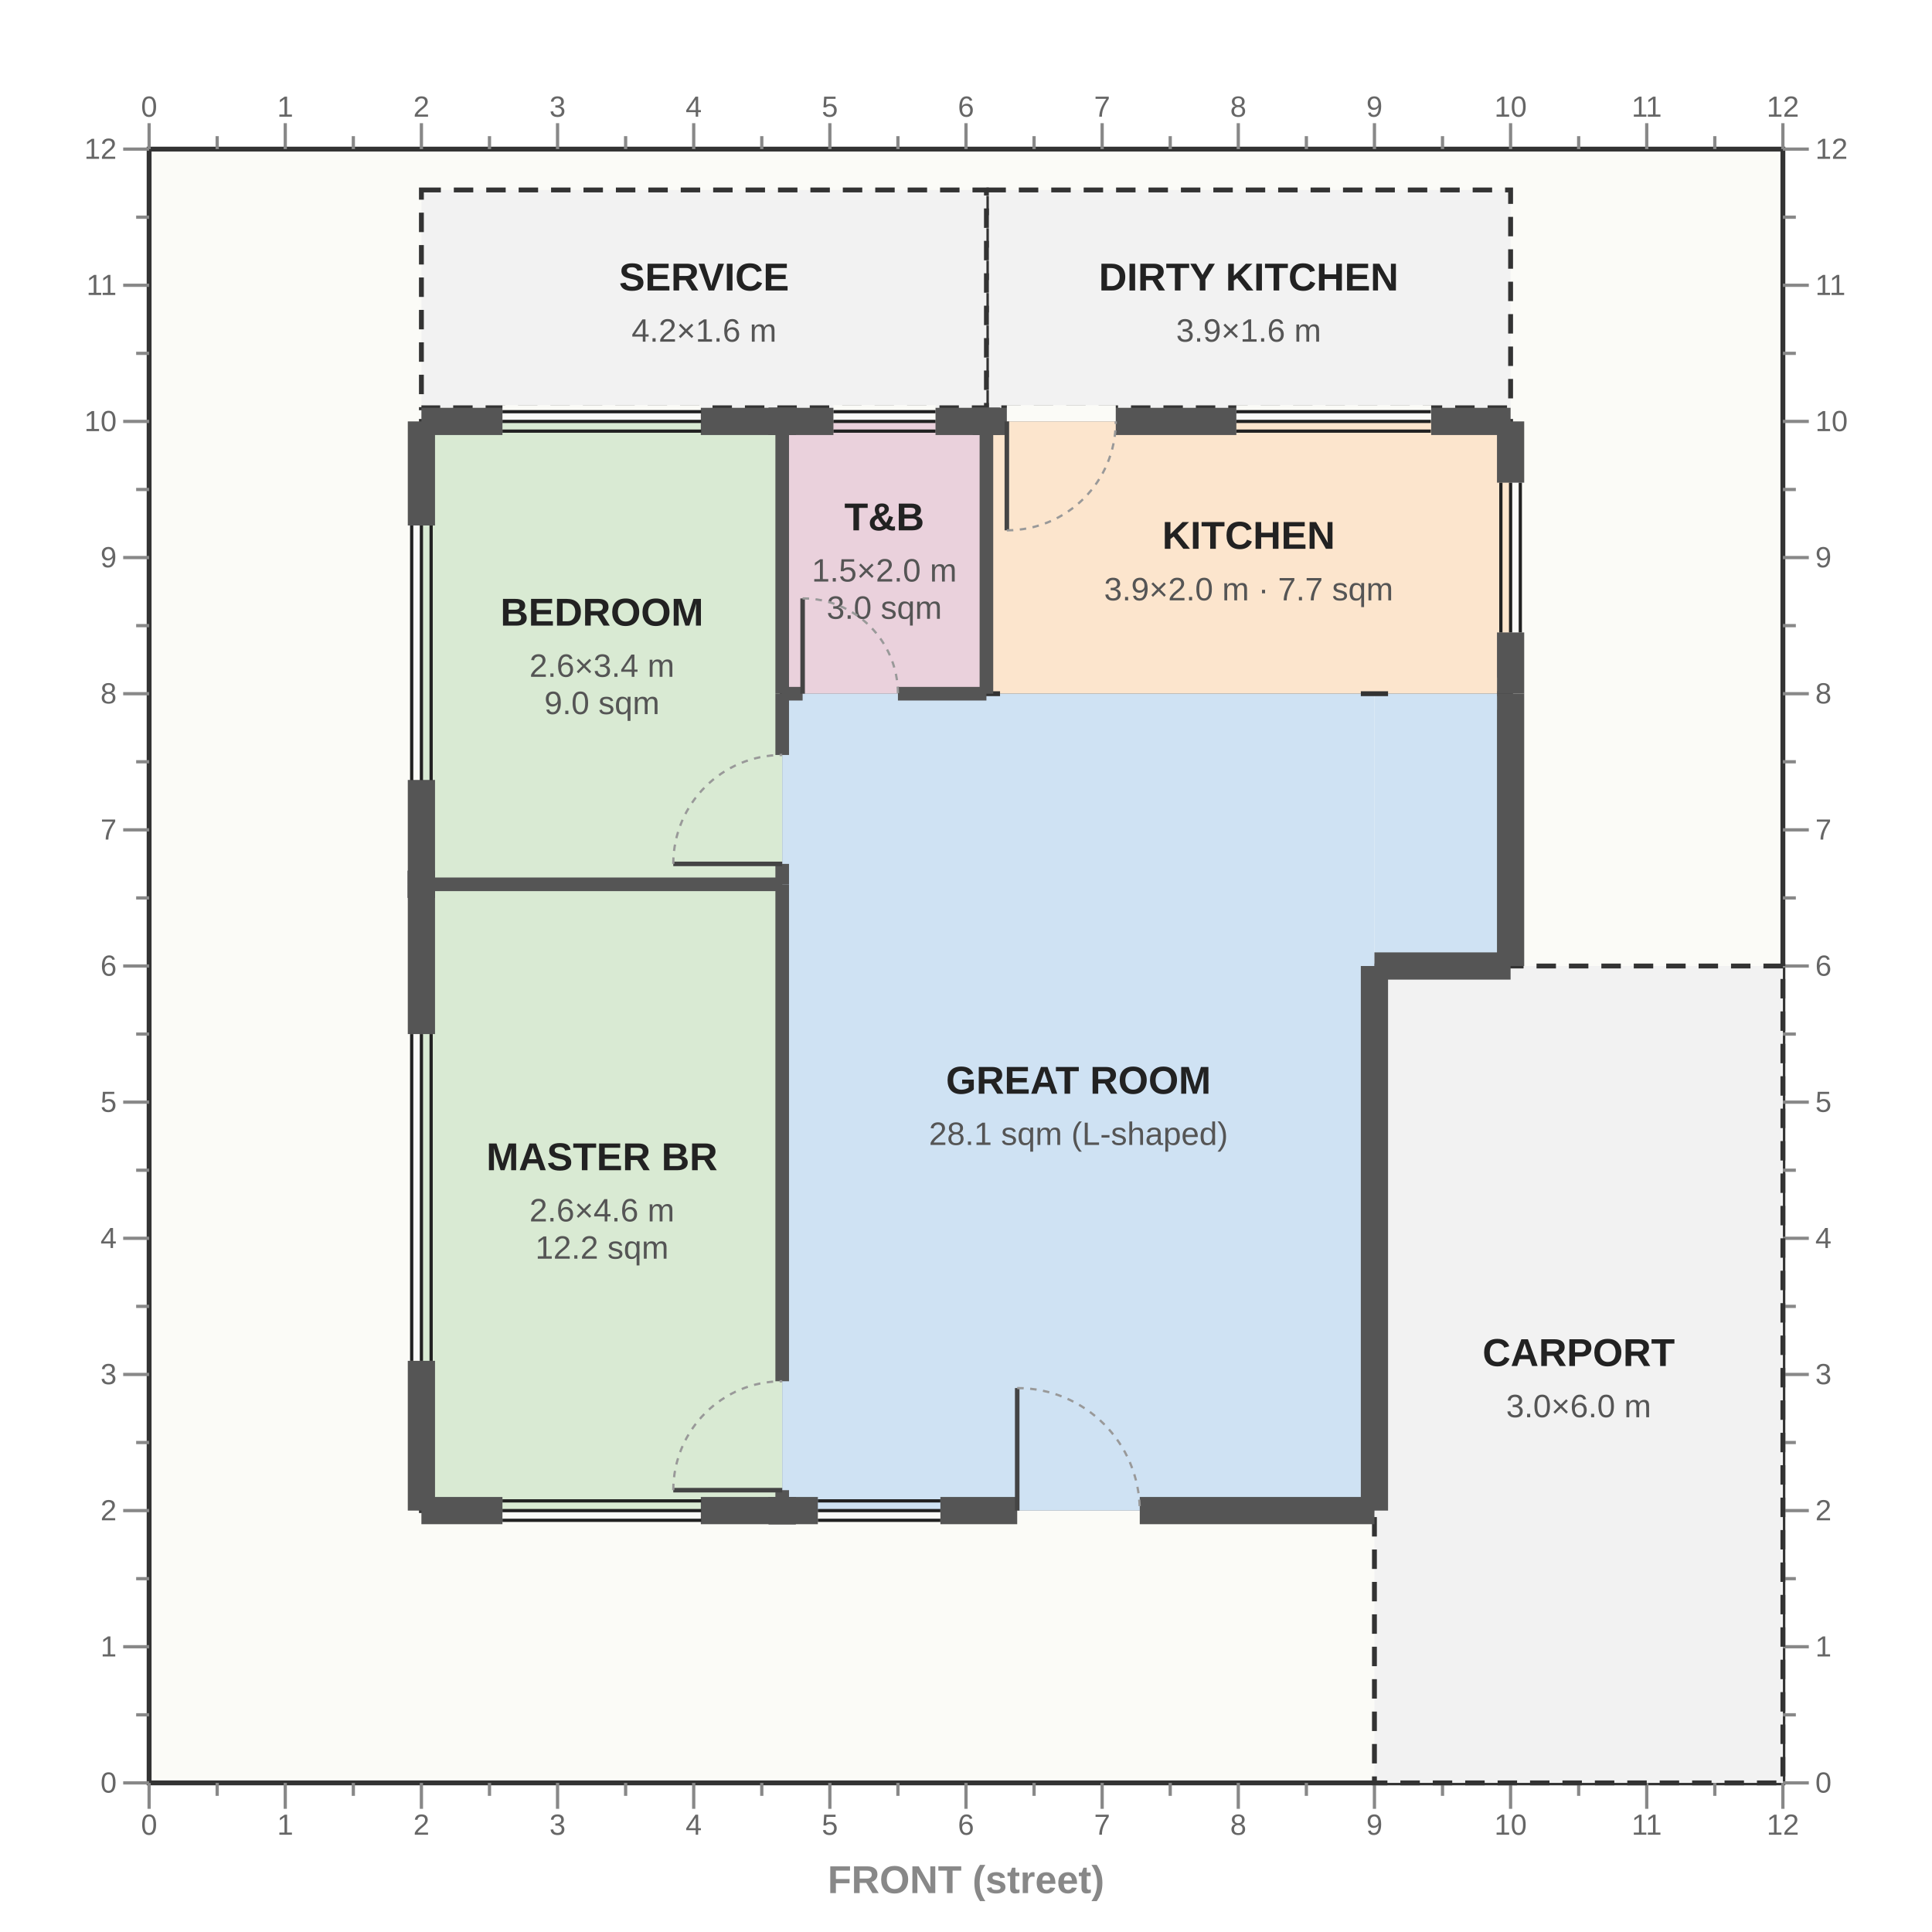
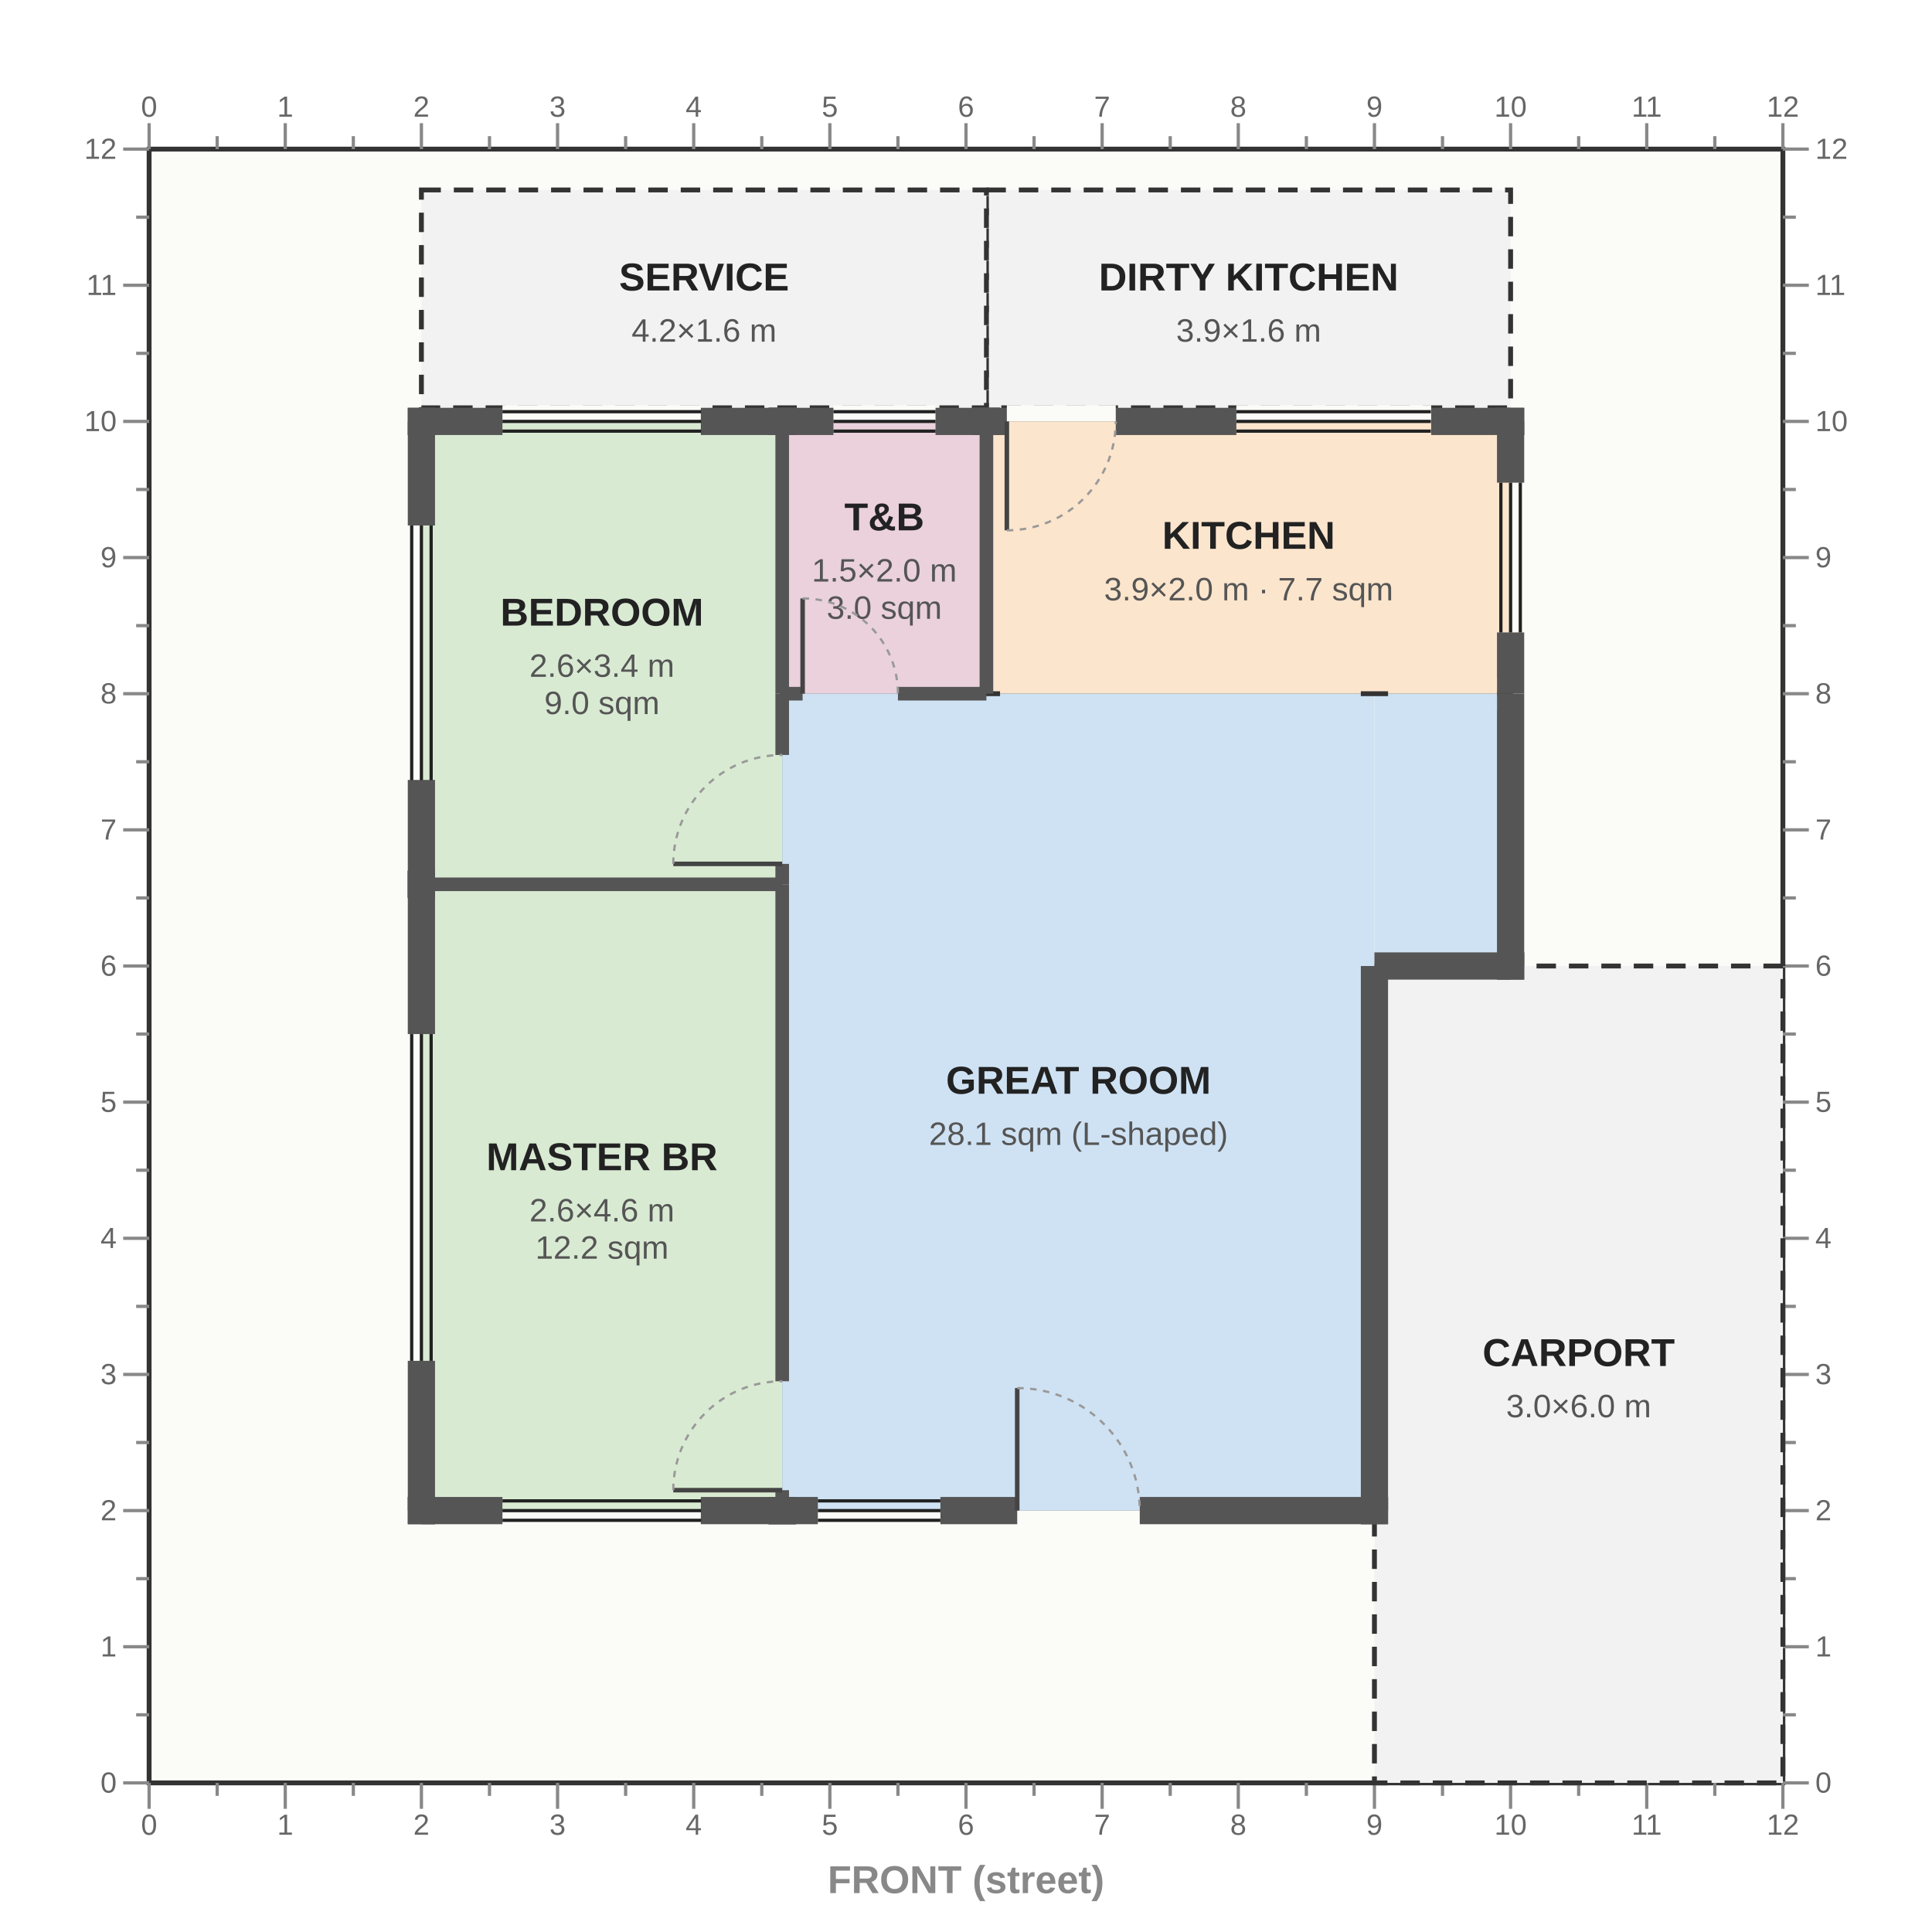
<svg xmlns="http://www.w3.org/2000/svg" width="596" height="596" viewBox="0 0 596 596">
  <rect x="0" y="0" width="596" height="596" fill="white" />
  <rect x="46.0" y="46.0" width="504.0" height="504.0" fill="#fbfbf7" stroke="#333" stroke-width="1.5" />
  <line x1="46.0" y1="46.0" x2="46.0" y2="38.0" stroke="#888" stroke-width="1" />
  <line x1="46.0" y1="550.0" x2="46.0" y2="558.0" stroke="#888" stroke-width="1" />
  <text x="46.0" y="36.0" text-anchor="middle" font-family="Arial" font-size="9" fill="#666">0</text>
  <text x="46.0" y="566.0" text-anchor="middle" font-family="Arial" font-size="9" fill="#666">0</text>
  <line x1="67.0" y1="46.0" x2="67.0" y2="42.0" stroke="#888" stroke-width="1" />
  <line x1="67.0" y1="550.0" x2="67.0" y2="554.0" stroke="#888" stroke-width="1" />
  <line x1="88.0" y1="46.0" x2="88.0" y2="38.0" stroke="#888" stroke-width="1" />
  <line x1="88.0" y1="550.0" x2="88.0" y2="558.0" stroke="#888" stroke-width="1" />
  <text x="88.0" y="36.0" text-anchor="middle" font-family="Arial" font-size="9" fill="#666">1</text>
  <text x="88.0" y="566.0" text-anchor="middle" font-family="Arial" font-size="9" fill="#666">1</text>
  <line x1="109.0" y1="46.0" x2="109.0" y2="42.0" stroke="#888" stroke-width="1" />
  <line x1="109.0" y1="550.0" x2="109.0" y2="554.0" stroke="#888" stroke-width="1" />
  <line x1="130.0" y1="46.0" x2="130.0" y2="38.0" stroke="#888" stroke-width="1" />
  <line x1="130.0" y1="550.0" x2="130.0" y2="558.0" stroke="#888" stroke-width="1" />
  <text x="130.0" y="36.0" text-anchor="middle" font-family="Arial" font-size="9" fill="#666">2</text>
  <text x="130.0" y="566.0" text-anchor="middle" font-family="Arial" font-size="9" fill="#666">2</text>
  <line x1="151.0" y1="46.0" x2="151.0" y2="42.0" stroke="#888" stroke-width="1" />
  <line x1="151.0" y1="550.0" x2="151.0" y2="554.0" stroke="#888" stroke-width="1" />
  <line x1="172.0" y1="46.0" x2="172.0" y2="38.0" stroke="#888" stroke-width="1" />
  <line x1="172.0" y1="550.0" x2="172.0" y2="558.0" stroke="#888" stroke-width="1" />
  <text x="172.0" y="36.0" text-anchor="middle" font-family="Arial" font-size="9" fill="#666">3</text>
  <text x="172.0" y="566.0" text-anchor="middle" font-family="Arial" font-size="9" fill="#666">3</text>
  <line x1="193.0" y1="46.0" x2="193.0" y2="42.0" stroke="#888" stroke-width="1" />
  <line x1="193.0" y1="550.0" x2="193.0" y2="554.0" stroke="#888" stroke-width="1" />
  <line x1="214.0" y1="46.0" x2="214.0" y2="38.0" stroke="#888" stroke-width="1" />
  <line x1="214.0" y1="550.0" x2="214.0" y2="558.0" stroke="#888" stroke-width="1" />
  <text x="214.0" y="36.0" text-anchor="middle" font-family="Arial" font-size="9" fill="#666">4</text>
  <text x="214.0" y="566.0" text-anchor="middle" font-family="Arial" font-size="9" fill="#666">4</text>
  <line x1="235.0" y1="46.0" x2="235.0" y2="42.0" stroke="#888" stroke-width="1" />
  <line x1="235.0" y1="550.0" x2="235.0" y2="554.0" stroke="#888" stroke-width="1" />
  <line x1="256.0" y1="46.0" x2="256.0" y2="38.0" stroke="#888" stroke-width="1" />
  <line x1="256.0" y1="550.0" x2="256.0" y2="558.0" stroke="#888" stroke-width="1" />
  <text x="256.0" y="36.0" text-anchor="middle" font-family="Arial" font-size="9" fill="#666">5</text>
  <text x="256.0" y="566.0" text-anchor="middle" font-family="Arial" font-size="9" fill="#666">5</text>
  <line x1="277.0" y1="46.0" x2="277.0" y2="42.0" stroke="#888" stroke-width="1" />
  <line x1="277.0" y1="550.0" x2="277.0" y2="554.0" stroke="#888" stroke-width="1" />
  <line x1="298.0" y1="46.0" x2="298.0" y2="38.0" stroke="#888" stroke-width="1" />
  <line x1="298.0" y1="550.0" x2="298.0" y2="558.0" stroke="#888" stroke-width="1" />
  <text x="298.0" y="36.0" text-anchor="middle" font-family="Arial" font-size="9" fill="#666">6</text>
  <text x="298.0" y="566.0" text-anchor="middle" font-family="Arial" font-size="9" fill="#666">6</text>
  <line x1="319.0" y1="46.0" x2="319.0" y2="42.0" stroke="#888" stroke-width="1" />
  <line x1="319.0" y1="550.0" x2="319.0" y2="554.0" stroke="#888" stroke-width="1" />
  <line x1="340.0" y1="46.0" x2="340.0" y2="38.0" stroke="#888" stroke-width="1" />
  <line x1="340.0" y1="550.0" x2="340.0" y2="558.0" stroke="#888" stroke-width="1" />
  <text x="340.0" y="36.0" text-anchor="middle" font-family="Arial" font-size="9" fill="#666">7</text>
  <text x="340.0" y="566.0" text-anchor="middle" font-family="Arial" font-size="9" fill="#666">7</text>
  <line x1="361.0" y1="46.0" x2="361.0" y2="42.0" stroke="#888" stroke-width="1" />
  <line x1="361.0" y1="550.0" x2="361.0" y2="554.0" stroke="#888" stroke-width="1" />
  <line x1="382.0" y1="46.0" x2="382.0" y2="38.0" stroke="#888" stroke-width="1" />
  <line x1="382.0" y1="550.0" x2="382.0" y2="558.0" stroke="#888" stroke-width="1" />
  <text x="382.0" y="36.0" text-anchor="middle" font-family="Arial" font-size="9" fill="#666">8</text>
  <text x="382.0" y="566.0" text-anchor="middle" font-family="Arial" font-size="9" fill="#666">8</text>
  <line x1="403.0" y1="46.0" x2="403.0" y2="42.0" stroke="#888" stroke-width="1" />
  <line x1="403.0" y1="550.0" x2="403.0" y2="554.0" stroke="#888" stroke-width="1" />
  <line x1="424.0" y1="46.0" x2="424.0" y2="38.0" stroke="#888" stroke-width="1" />
  <line x1="424.0" y1="550.0" x2="424.0" y2="558.0" stroke="#888" stroke-width="1" />
  <text x="424.0" y="36.0" text-anchor="middle" font-family="Arial" font-size="9" fill="#666">9</text>
  <text x="424.0" y="566.0" text-anchor="middle" font-family="Arial" font-size="9" fill="#666">9</text>
  <line x1="445.0" y1="46.0" x2="445.0" y2="42.0" stroke="#888" stroke-width="1" />
  <line x1="445.0" y1="550.0" x2="445.0" y2="554.0" stroke="#888" stroke-width="1" />
  <line x1="466.0" y1="46.0" x2="466.0" y2="38.0" stroke="#888" stroke-width="1" />
  <line x1="466.0" y1="550.0" x2="466.0" y2="558.0" stroke="#888" stroke-width="1" />
  <text x="466.0" y="36.0" text-anchor="middle" font-family="Arial" font-size="9" fill="#666">10</text>
  <text x="466.0" y="566.0" text-anchor="middle" font-family="Arial" font-size="9" fill="#666">10</text>
  <line x1="487.0" y1="46.0" x2="487.0" y2="42.0" stroke="#888" stroke-width="1" />
  <line x1="487.0" y1="550.0" x2="487.0" y2="554.0" stroke="#888" stroke-width="1" />
  <line x1="508.0" y1="46.0" x2="508.0" y2="38.0" stroke="#888" stroke-width="1" />
  <line x1="508.0" y1="550.0" x2="508.0" y2="558.0" stroke="#888" stroke-width="1" />
  <text x="508.0" y="36.0" text-anchor="middle" font-family="Arial" font-size="9" fill="#666">11</text>
  <text x="508.0" y="566.0" text-anchor="middle" font-family="Arial" font-size="9" fill="#666">11</text>
  <line x1="529.0" y1="46.0" x2="529.0" y2="42.0" stroke="#888" stroke-width="1" />
  <line x1="529.0" y1="550.0" x2="529.0" y2="554.0" stroke="#888" stroke-width="1" />
  <line x1="550.0" y1="46.0" x2="550.0" y2="38.0" stroke="#888" stroke-width="1" />
  <line x1="550.0" y1="550.0" x2="550.0" y2="558.0" stroke="#888" stroke-width="1" />
  <text x="550.0" y="36.0" text-anchor="middle" font-family="Arial" font-size="9" fill="#666">12</text>
  <text x="550.0" y="566.0" text-anchor="middle" font-family="Arial" font-size="9" fill="#666">12</text>
  <line x1="46.0" y1="550.0" x2="38.0" y2="550.0" stroke="#888" stroke-width="1" />
  <line x1="550.0" y1="550.0" x2="558.0" y2="550.0" stroke="#888" stroke-width="1" />
  <text x="36.0" y="553.0" text-anchor="end" font-family="Arial" font-size="9" fill="#666">0</text>
  <text x="560.0" y="553.0" text-anchor="start" font-family="Arial" font-size="9" fill="#666">0</text>
  <line x1="46.0" y1="529.0" x2="42.0" y2="529.0" stroke="#888" stroke-width="1" />
  <line x1="550.0" y1="529.0" x2="554.0" y2="529.0" stroke="#888" stroke-width="1" />
  <line x1="46.0" y1="508.0" x2="38.0" y2="508.0" stroke="#888" stroke-width="1" />
  <line x1="550.0" y1="508.0" x2="558.0" y2="508.0" stroke="#888" stroke-width="1" />
  <text x="36.0" y="511.0" text-anchor="end" font-family="Arial" font-size="9" fill="#666">1</text>
  <text x="560.0" y="511.0" text-anchor="start" font-family="Arial" font-size="9" fill="#666">1</text>
  <line x1="46.0" y1="487.0" x2="42.0" y2="487.0" stroke="#888" stroke-width="1" />
  <line x1="550.0" y1="487.0" x2="554.0" y2="487.0" stroke="#888" stroke-width="1" />
  <line x1="46.0" y1="466.0" x2="38.0" y2="466.0" stroke="#888" stroke-width="1" />
  <line x1="550.0" y1="466.0" x2="558.0" y2="466.0" stroke="#888" stroke-width="1" />
  <text x="36.0" y="469.0" text-anchor="end" font-family="Arial" font-size="9" fill="#666">2</text>
  <text x="560.0" y="469.0" text-anchor="start" font-family="Arial" font-size="9" fill="#666">2</text>
  <line x1="46.0" y1="445.0" x2="42.0" y2="445.0" stroke="#888" stroke-width="1" />
  <line x1="550.0" y1="445.0" x2="554.0" y2="445.0" stroke="#888" stroke-width="1" />
  <line x1="46.0" y1="424.0" x2="38.0" y2="424.0" stroke="#888" stroke-width="1" />
  <line x1="550.0" y1="424.0" x2="558.0" y2="424.0" stroke="#888" stroke-width="1" />
  <text x="36.0" y="427.0" text-anchor="end" font-family="Arial" font-size="9" fill="#666">3</text>
  <text x="560.0" y="427.0" text-anchor="start" font-family="Arial" font-size="9" fill="#666">3</text>
  <line x1="46.0" y1="403.0" x2="42.0" y2="403.0" stroke="#888" stroke-width="1" />
  <line x1="550.0" y1="403.0" x2="554.0" y2="403.0" stroke="#888" stroke-width="1" />
  <line x1="46.0" y1="382.0" x2="38.0" y2="382.0" stroke="#888" stroke-width="1" />
  <line x1="550.0" y1="382.0" x2="558.0" y2="382.0" stroke="#888" stroke-width="1" />
  <text x="36.0" y="385.0" text-anchor="end" font-family="Arial" font-size="9" fill="#666">4</text>
  <text x="560.0" y="385.0" text-anchor="start" font-family="Arial" font-size="9" fill="#666">4</text>
  <line x1="46.0" y1="361.0" x2="42.0" y2="361.0" stroke="#888" stroke-width="1" />
  <line x1="550.0" y1="361.0" x2="554.0" y2="361.0" stroke="#888" stroke-width="1" />
  <line x1="46.0" y1="340.0" x2="38.0" y2="340.0" stroke="#888" stroke-width="1" />
  <line x1="550.0" y1="340.0" x2="558.0" y2="340.0" stroke="#888" stroke-width="1" />
  <text x="36.0" y="343.0" text-anchor="end" font-family="Arial" font-size="9" fill="#666">5</text>
  <text x="560.0" y="343.0" text-anchor="start" font-family="Arial" font-size="9" fill="#666">5</text>
  <line x1="46.0" y1="319.0" x2="42.0" y2="319.0" stroke="#888" stroke-width="1" />
  <line x1="550.0" y1="319.0" x2="554.0" y2="319.0" stroke="#888" stroke-width="1" />
  <line x1="46.0" y1="298.0" x2="38.0" y2="298.0" stroke="#888" stroke-width="1" />
  <line x1="550.0" y1="298.0" x2="558.0" y2="298.0" stroke="#888" stroke-width="1" />
  <text x="36.0" y="301.0" text-anchor="end" font-family="Arial" font-size="9" fill="#666">6</text>
  <text x="560.0" y="301.0" text-anchor="start" font-family="Arial" font-size="9" fill="#666">6</text>
  <line x1="46.0" y1="277.0" x2="42.0" y2="277.0" stroke="#888" stroke-width="1" />
  <line x1="550.0" y1="277.0" x2="554.0" y2="277.0" stroke="#888" stroke-width="1" />
  <line x1="46.0" y1="256.0" x2="38.0" y2="256.0" stroke="#888" stroke-width="1" />
  <line x1="550.0" y1="256.0" x2="558.0" y2="256.0" stroke="#888" stroke-width="1" />
  <text x="36.0" y="259.0" text-anchor="end" font-family="Arial" font-size="9" fill="#666">7</text>
  <text x="560.0" y="259.0" text-anchor="start" font-family="Arial" font-size="9" fill="#666">7</text>
  <line x1="46.0" y1="235.0" x2="42.0" y2="235.0" stroke="#888" stroke-width="1" />
  <line x1="550.0" y1="235.0" x2="554.0" y2="235.0" stroke="#888" stroke-width="1" />
  <line x1="46.0" y1="214.0" x2="38.0" y2="214.0" stroke="#888" stroke-width="1" />
  <line x1="550.0" y1="214.0" x2="558.0" y2="214.0" stroke="#888" stroke-width="1" />
  <text x="36.0" y="217.0" text-anchor="end" font-family="Arial" font-size="9" fill="#666">8</text>
  <text x="560.0" y="217.0" text-anchor="start" font-family="Arial" font-size="9" fill="#666">8</text>
  <line x1="46.0" y1="193.0" x2="42.0" y2="193.0" stroke="#888" stroke-width="1" />
  <line x1="550.0" y1="193.0" x2="554.0" y2="193.0" stroke="#888" stroke-width="1" />
  <line x1="46.0" y1="172.0" x2="38.0" y2="172.0" stroke="#888" stroke-width="1" />
  <line x1="550.0" y1="172.0" x2="558.0" y2="172.0" stroke="#888" stroke-width="1" />
  <text x="36.0" y="175.0" text-anchor="end" font-family="Arial" font-size="9" fill="#666">9</text>
  <text x="560.0" y="175.0" text-anchor="start" font-family="Arial" font-size="9" fill="#666">9</text>
  <line x1="46.0" y1="151.0" x2="42.0" y2="151.0" stroke="#888" stroke-width="1" />
  <line x1="550.0" y1="151.0" x2="554.0" y2="151.0" stroke="#888" stroke-width="1" />
  <line x1="46.0" y1="130.0" x2="38.0" y2="130.0" stroke="#888" stroke-width="1" />
  <line x1="550.0" y1="130.0" x2="558.0" y2="130.0" stroke="#888" stroke-width="1" />
  <text x="36.0" y="133.0" text-anchor="end" font-family="Arial" font-size="9" fill="#666">10</text>
  <text x="560.0" y="133.0" text-anchor="start" font-family="Arial" font-size="9" fill="#666">10</text>
  <line x1="46.0" y1="109.0" x2="42.0" y2="109.0" stroke="#888" stroke-width="1" />
  <line x1="550.0" y1="109.0" x2="554.0" y2="109.0" stroke="#888" stroke-width="1" />
  <line x1="46.0" y1="88.0" x2="38.0" y2="88.0" stroke="#888" stroke-width="1" />
  <line x1="550.0" y1="88.0" x2="558.0" y2="88.0" stroke="#888" stroke-width="1" />
  <text x="36.0" y="91.0" text-anchor="end" font-family="Arial" font-size="9" fill="#666">11</text>
  <text x="560.0" y="91.0" text-anchor="start" font-family="Arial" font-size="9" fill="#666">11</text>
  <line x1="46.0" y1="67.0" x2="42.0" y2="67.0" stroke="#888" stroke-width="1" />
  <line x1="550.0" y1="67.0" x2="554.0" y2="67.0" stroke="#888" stroke-width="1" />
  <line x1="46.0" y1="46.0" x2="38.0" y2="46.0" stroke="#888" stroke-width="1" />
  <line x1="550.0" y1="46.0" x2="558.0" y2="46.0" stroke="#888" stroke-width="1" />
  <text x="36.0" y="49.0" text-anchor="end" font-family="Arial" font-size="9" fill="#666">12</text>
  <text x="560.0" y="49.0" text-anchor="start" font-family="Arial" font-size="9" fill="#666">12</text>
  <rect x="130.0" y="130.0" width="336.0" height="336.0" fill="none" stroke="#9aa" stroke-width="1" stroke-dasharray="3 3" />
  <rect x="424.0" y="298.0" width="126.0" height="252.0" fill="#f2f2f2" stroke="#333" stroke-width="1.5" stroke-dasharray="6 4" />
  <text x="487.0" y="421.4" text-anchor="middle" font-family="Arial" font-size="12" font-weight="bold" fill="#222">CARPORT</text>
  <text x="487.0" y="437.2" text-anchor="middle" font-family="Arial" font-size="10" fill="#555">3.0×6.0 m</text>
  <rect x="304.3" y="58.6" width="161.7" height="67.2" fill="#f2f2f2" stroke="#333" stroke-width="1.5" stroke-dasharray="6 4" />
  <text x="385.2" y="89.6" text-anchor="middle" font-family="Arial" font-size="12" font-weight="bold" fill="#222">DIRTY KITCHEN</text>
  <text x="385.2" y="105.4" text-anchor="middle" font-family="Arial" font-size="10" fill="#555">3.9×1.6 m</text>
  <rect x="130.0" y="58.6" width="174.3" height="67.2" fill="#f2f2f2" stroke="#333" stroke-width="1.5" stroke-dasharray="6 4" />
  <text x="217.2" y="89.6" text-anchor="middle" font-family="Arial" font-size="12" font-weight="bold" fill="#222">SERVICE</text>
  <text x="217.2" y="105.4" text-anchor="middle" font-family="Arial" font-size="10" fill="#555">4.2×1.6 m</text>
  <rect x="130.0" y="272.8" width="111.3" height="193.2" fill="#d9ead3" stroke="#333" stroke-width="1.5" />
  <text x="185.7" y="361.0" text-anchor="middle" font-family="Arial" font-size="12" font-weight="bold" fill="#222">MASTER BR</text>
  <text x="185.7" y="376.8" text-anchor="middle" font-family="Arial" font-size="10" fill="#555">2.6×4.6 m</text>
  <text x="185.7" y="388.3" text-anchor="middle" font-family="Arial" font-size="10" fill="#555">12.2 sqm</text>
  <rect x="130.0" y="130.0" width="111.3" height="142.8" fill="#d9ead3" stroke="#333" stroke-width="1.5" />
  <text x="185.7" y="193.0" text-anchor="middle" font-family="Arial" font-size="12" font-weight="bold" fill="#222">BEDROOM</text>
  <text x="185.7" y="208.8" text-anchor="middle" font-family="Arial" font-size="10" fill="#555">2.6×3.4 m</text>
  <text x="185.7" y="220.3" text-anchor="middle" font-family="Arial" font-size="10" fill="#555">9.0 sqm</text>
  <rect x="241.3" y="130.0" width="63.0" height="84.0" fill="#ead1dc" stroke="#333" stroke-width="1.5" />
  <text x="272.8" y="163.6" text-anchor="middle" font-family="Arial" font-size="12" font-weight="bold" fill="#222">T&amp;B</text>
  <text x="272.8" y="179.4" text-anchor="middle" font-family="Arial" font-size="10" fill="#555">1.5×2.0 m</text>
  <text x="272.8" y="190.9" text-anchor="middle" font-family="Arial" font-size="10" fill="#555">3.0 sqm</text>
  <rect x="241.3" y="214.0" width="182.7" height="252.0" fill="#cfe2f3" stroke="none" />
  <rect x="424.0" y="214.0" width="42.0" height="84.0" fill="#cfe2f3" stroke="none" />
  <text x="332.7" y="337.4" text-anchor="middle" font-family="Arial" font-size="12" font-weight="bold" fill="#222">GREAT ROOM</text>
  <text x="332.7" y="353.2" text-anchor="middle" font-family="Arial" font-size="10" fill="#555">28.1 sqm (L-shaped)</text>
  <rect x="304.3" y="130.0" width="161.7" height="84.0" fill="#fce5cd" stroke="#333" stroke-width="1.5" />
  <text x="385.2" y="169.3" text-anchor="middle" font-family="Arial" font-size="12" font-weight="bold" fill="#222">KITCHEN</text>
  <text x="385.2" y="185.2" text-anchor="middle" font-family="Arial" font-size="10" fill="#555">3.9×2.0 m · 7.7 sqm</text>
  <text x="298.0" y="584.0" text-anchor="middle" font-family="Arial" font-size="12" font-weight="bold" fill="#888">FRONT (street)</text>
  <rect x="130.00" y="270.70" width="111.30" height="4.20" fill="#555" stroke="none" />
  <rect x="239.20" y="272.80" width="4.20" height="193.20" fill="#555" stroke="none" />
  <rect x="239.20" y="130.00" width="4.20" height="84.00" fill="#555" stroke="none" />
  <rect x="239.20" y="214.00" width="4.20" height="58.80" fill="#555" stroke="none" />
  <rect x="241.30" y="211.90" width="63.00" height="4.20" fill="#555" stroke="none" />
  <rect x="302.20" y="130.00" width="4.20" height="84.00" fill="#555" stroke="none" />
  <rect x="419.80" y="298.00" width="8.40" height="168.00" fill="#555" stroke="none" />
  <rect x="424.00" y="293.80" width="42.00" height="8.40" fill="#555" stroke="none" />
  <rect x="130.00" y="461.80" width="111.30" height="8.40" fill="#555" stroke="none" />
  <rect x="125.80" y="272.80" width="8.40" height="193.20" fill="#555" stroke="none" />
  <rect x="130.00" y="125.80" width="111.30" height="8.40" fill="#555" stroke="none" />
  <rect x="125.80" y="130.00" width="8.40" height="142.80" fill="#555" stroke="none" />
  <rect x="241.30" y="125.80" width="63.00" height="8.40" fill="#555" stroke="none" />
  <rect x="241.30" y="461.80" width="182.70" height="8.40" fill="#555" stroke="none" />
  <rect x="461.80" y="214.00" width="8.40" height="84.00" fill="#555" stroke="none" />
  <rect x="304.30" y="125.80" width="161.70" height="8.40" fill="#555" stroke="none" />
  <rect x="461.80" y="130.00" width="8.40" height="84.00" fill="#555" stroke="none" />
  <rect x="125.80" y="268.60" width="8.40" height="8.40" fill="#555" stroke="none" />
  <rect x="237.10" y="461.80" width="8.40" height="8.40" fill="#555" stroke="none" />
  <rect x="237.10" y="125.80" width="8.40" height="8.40" fill="#555" stroke="none" />
  <rect x="300.10" y="125.80" width="8.40" height="8.40" fill="#555" stroke="none" />
+   <rect x="419.80" y="461.80" width="8.40" height="8.40" fill="#555" stroke="none" />
+   <rect x="461.80" y="293.80" width="8.40" height="8.40" fill="#555" stroke="none" />
+   <rect x="125.80" y="461.80" width="8.40" height="8.40" fill="#555" stroke="none" />
  <rect x="237.10" y="461.80" width="8.40" height="8.40" fill="#555" stroke="none" />
+   <rect x="125.80" y="461.80" width="8.40" height="8.40" fill="#555" stroke="none" />
  <rect x="125.80" y="268.60" width="8.40" height="8.40" fill="#555" stroke="none" />
+   <rect x="125.80" y="125.80" width="8.40" height="8.40" fill="#555" stroke="none" />
  <rect x="237.10" y="125.80" width="8.40" height="8.40" fill="#555" stroke="none" />
  <rect x="125.80" y="268.60" width="8.40" height="8.40" fill="#555" stroke="none" />
+   <rect x="125.80" y="125.80" width="8.40" height="8.40" fill="#555" stroke="none" />
  <rect x="237.10" y="125.80" width="8.40" height="8.40" fill="#555" stroke="none" />
  <rect x="300.10" y="125.80" width="8.40" height="8.40" fill="#555" stroke="none" />
  <rect x="237.10" y="461.80" width="8.40" height="8.40" fill="#555" stroke="none" />
+   <rect x="419.80" y="461.80" width="8.40" height="8.40" fill="#555" stroke="none" />
+   <rect x="461.80" y="293.80" width="8.40" height="8.40" fill="#555" stroke="none" />
  <rect x="300.10" y="125.80" width="8.40" height="8.40" fill="#555" stroke="none" />
+   <rect x="461.80" y="125.80" width="8.40" height="8.40" fill="#555" stroke="none" />
+   <rect x="461.80" y="125.80" width="8.40" height="8.40" fill="#555" stroke="none" />
  <rect x="308.5" y="209.0" width="111.3" height="5.0" fill="#fce5cd" stroke="none" />
  <rect x="308.5" y="214.0" width="111.3" height="5.0" fill="#cfe2f3" stroke="none" />
  <rect x="428.2" y="209.0" width="33.6" height="5.0" fill="#fce5cd" stroke="none" />
  <rect x="428.2" y="214.0" width="33.6" height="5.0" fill="#cfe2f3" stroke="none" />
  <rect x="236.3" y="426.1" width="5.0" height="33.6" fill="#d9ead3" stroke="none" />
  <rect x="241.3" y="426.1" width="5.0" height="33.6" fill="#cfe2f3" stroke="none" />
  <line x1="241.3" y1="459.7" x2="207.7" y2="459.7" stroke="#444" stroke-width="1.4" />
  <path d="M 207.7 459.7 A 33.6 33.6 0 0 1 241.3 426.1" fill="none" stroke="#999" stroke-width="0.7" stroke-dasharray="2 2" />
  <rect x="236.3" y="232.9" width="5.0" height="33.6" fill="#d9ead3" stroke="none" />
  <rect x="241.3" y="232.9" width="5.0" height="33.6" fill="#cfe2f3" stroke="none" />
  <line x1="241.3" y1="266.5" x2="207.7" y2="266.5" stroke="#444" stroke-width="1.4" />
  <path d="M 207.7 266.5 A 33.6 33.6 0 0 1 241.3 232.9" fill="none" stroke="#999" stroke-width="0.7" stroke-dasharray="2 2" />
  <rect x="247.6" y="209.0" width="29.4" height="5.0" fill="#ead1dc" stroke="none" />
  <rect x="247.6" y="214.0" width="29.4" height="5.0" fill="#cfe2f3" stroke="none" />
  <line x1="247.6" y1="214.0" x2="247.6" y2="184.6" stroke="#444" stroke-width="1.4" />
  <path d="M 247.6 184.6 A 29.4 29.4 0 0 1 277.0 214.0" fill="none" stroke="#999" stroke-width="0.7" stroke-dasharray="2 2" />
  <rect x="313.8" y="461.0" width="37.8" height="5.0" fill="#cfe2f3" stroke="none" />
  <rect x="313.8" y="466.0" width="37.8" height="5.0" fill="#fbfbf7" stroke="none" />
  <line x1="313.8" y1="466.0" x2="313.8" y2="428.2" stroke="#444" stroke-width="1.4" />
  <path d="M 313.8 428.2 A 37.8 37.8 0 0 1 351.6 466.0" fill="none" stroke="#999" stroke-width="0.7" stroke-dasharray="2 2" />
  <rect x="310.6" y="130.0" width="33.6" height="5.0" fill="#fce5cd" stroke="none" />
  <rect x="310.6" y="125.0" width="33.6" height="5.0" fill="#fbfbf7" stroke="none" />
  <line x1="310.6" y1="130.0" x2="310.6" y2="163.6" stroke="#444" stroke-width="1.4" />
  <path d="M 310.6 163.6 A 33.6 33.6 0 0 0 344.2 130.0" fill="none" stroke="#999" stroke-width="0.7" stroke-dasharray="2 2" />
  <rect x="130.0" y="319.0" width="5.0" height="100.8" fill="#d9ead3" stroke="none" />
  <rect x="125.0" y="319.0" width="5.0" height="100.8" fill="#fbfbf7" stroke="none" />
  <line x1="127.0" y1="419.8" x2="127.0" y2="319.0" stroke="#222" stroke-width="1.0" />
  <line x1="130.0" y1="419.8" x2="130.0" y2="319.0" stroke="#222" stroke-width="1.0" />
  <line x1="133.0" y1="419.8" x2="133.0" y2="319.0" stroke="#222" stroke-width="1.0" />
  <rect x="155.0" y="461.0" width="61.2" height="5.0" fill="#d9ead3" stroke="none" />
  <rect x="155.0" y="466.0" width="61.2" height="5.0" fill="#fbfbf7" stroke="none" />
  <line x1="155.0" y1="463.0" x2="216.3" y2="463.0" stroke="#222" stroke-width="1.0" />
  <line x1="155.0" y1="466.0" x2="216.3" y2="466.0" stroke="#222" stroke-width="1.0" />
  <line x1="155.0" y1="469.0" x2="216.3" y2="469.0" stroke="#222" stroke-width="1.0" />
  <rect x="130.0" y="162.1" width="5.0" height="78.5" fill="#d9ead3" stroke="none" />
  <rect x="125.0" y="162.1" width="5.0" height="78.5" fill="#fbfbf7" stroke="none" />
  <line x1="127.0" y1="240.7" x2="127.0" y2="162.1" stroke="#222" stroke-width="1.0" />
  <line x1="130.0" y1="240.7" x2="130.0" y2="162.1" stroke="#222" stroke-width="1.0" />
  <line x1="133.0" y1="240.7" x2="133.0" y2="162.1" stroke="#222" stroke-width="1.0" />
  <rect x="155.0" y="130.0" width="61.2" height="5.0" fill="#d9ead3" stroke="none" />
  <rect x="155.0" y="125.0" width="61.2" height="5.0" fill="#fbfbf7" stroke="none" />
  <line x1="155.0" y1="127.0" x2="216.3" y2="127.0" stroke="#222" stroke-width="1.0" />
  <line x1="155.0" y1="130.0" x2="216.3" y2="130.0" stroke="#222" stroke-width="1.0" />
  <line x1="155.0" y1="133.0" x2="216.3" y2="133.0" stroke="#222" stroke-width="1.0" />
  <rect x="257.1" y="130.0" width="31.5" height="5.0" fill="#ead1dc" stroke="none" />
  <rect x="257.1" y="125.0" width="31.5" height="5.0" fill="#fbfbf7" stroke="none" />
  <line x1="257.1" y1="127.0" x2="288.6" y2="127.0" stroke="#222" stroke-width="1.0" />
  <line x1="257.1" y1="130.0" x2="288.6" y2="130.0" stroke="#222" stroke-width="1.0" />
  <line x1="257.1" y1="133.0" x2="288.6" y2="133.0" stroke="#222" stroke-width="1.0" />
  <rect x="252.3" y="461.0" width="37.8" height="5.0" fill="#cfe2f3" stroke="none" />
  <rect x="252.3" y="466.0" width="37.8" height="5.0" fill="#fbfbf7" stroke="none" />
  <line x1="252.3" y1="463.0" x2="290.1" y2="463.0" stroke="#222" stroke-width="1.0" />
  <line x1="252.3" y1="466.0" x2="290.1" y2="466.0" stroke="#222" stroke-width="1.0" />
  <line x1="252.3" y1="469.0" x2="290.1" y2="469.0" stroke="#222" stroke-width="1.0" />
  <rect x="381.4" y="130.0" width="60.1" height="5.0" fill="#fce5cd" stroke="none" />
  <rect x="381.4" y="125.0" width="60.1" height="5.0" fill="#fbfbf7" stroke="none" />
  <line x1="381.4" y1="127.0" x2="441.4" y2="127.0" stroke="#222" stroke-width="1.0" />
  <line x1="381.4" y1="130.0" x2="441.4" y2="130.0" stroke="#222" stroke-width="1.0" />
  <line x1="381.4" y1="133.0" x2="441.4" y2="133.0" stroke="#222" stroke-width="1.0" />
  <rect x="461.0" y="148.9" width="5.0" height="46.2" fill="#fce5cd" stroke="none" />
  <rect x="466.0" y="148.9" width="5.0" height="46.2" fill="#fbfbf7" stroke="none" />
  <line x1="463.0" y1="195.1" x2="463.0" y2="148.9" stroke="#222" stroke-width="1.0" />
  <line x1="466.0" y1="195.1" x2="466.0" y2="148.9" stroke="#222" stroke-width="1.0" />
  <line x1="469.0" y1="195.1" x2="469.0" y2="148.9" stroke="#222" stroke-width="1.0" />
</svg>
